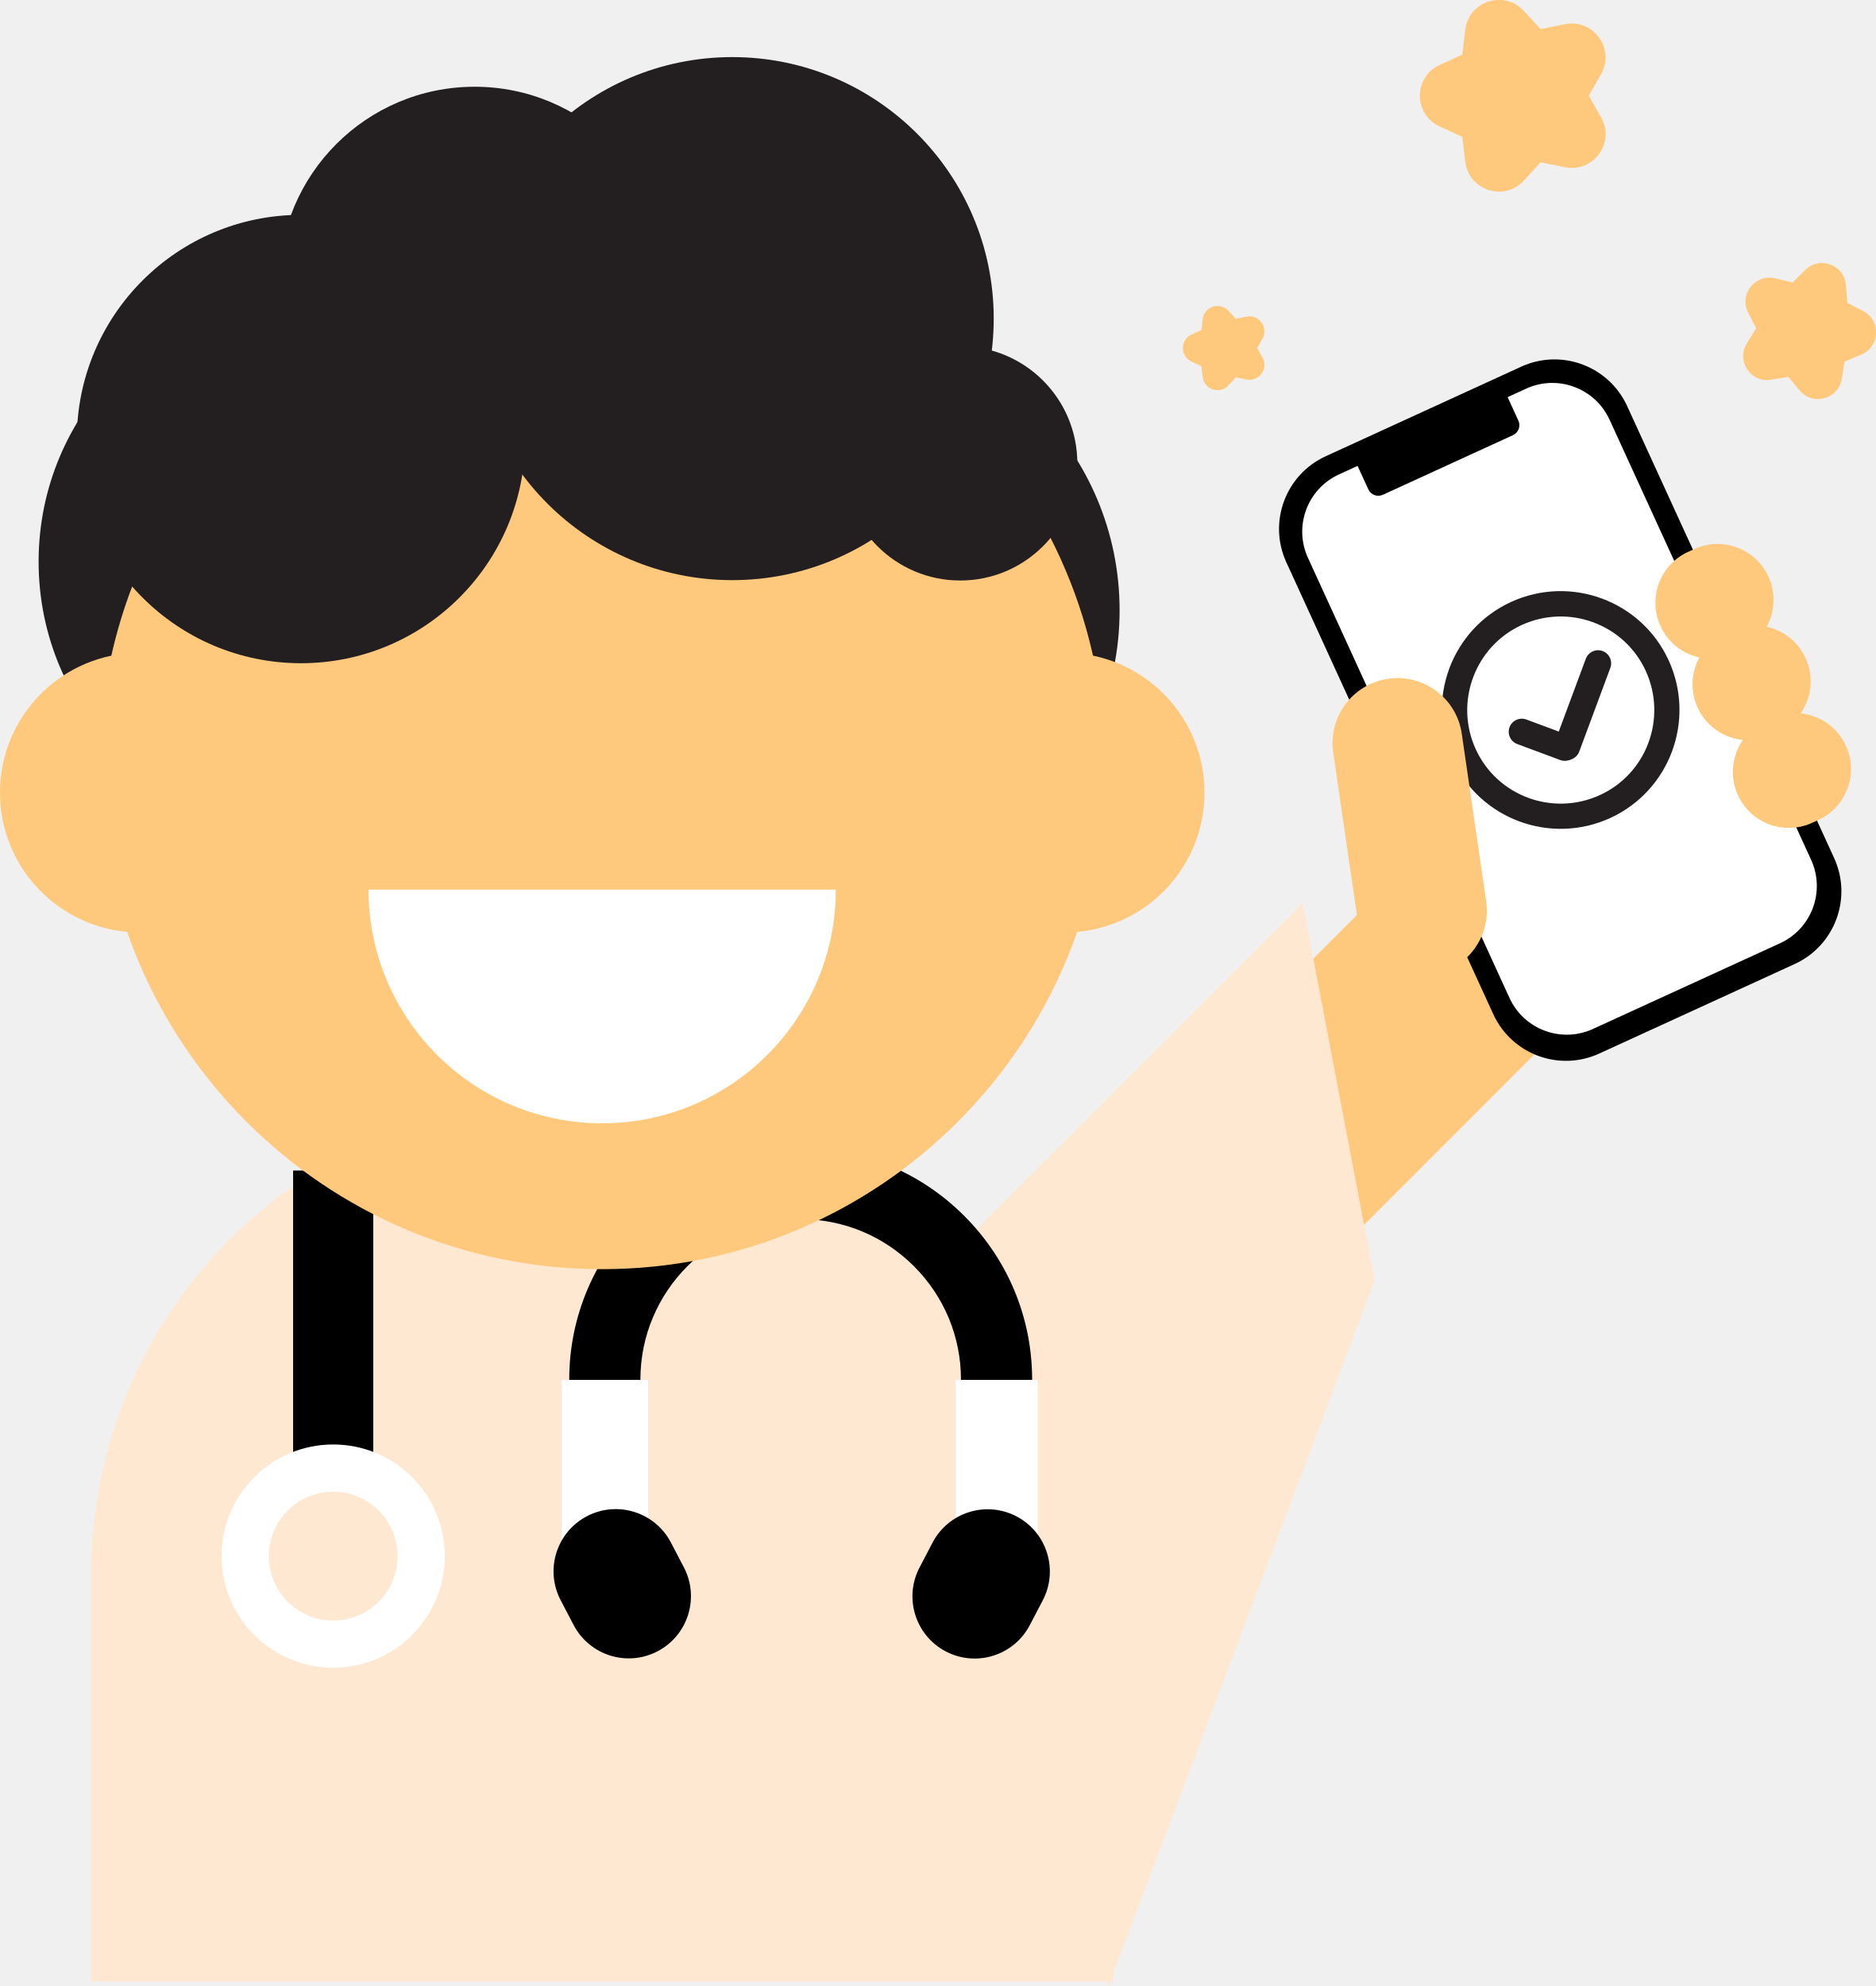
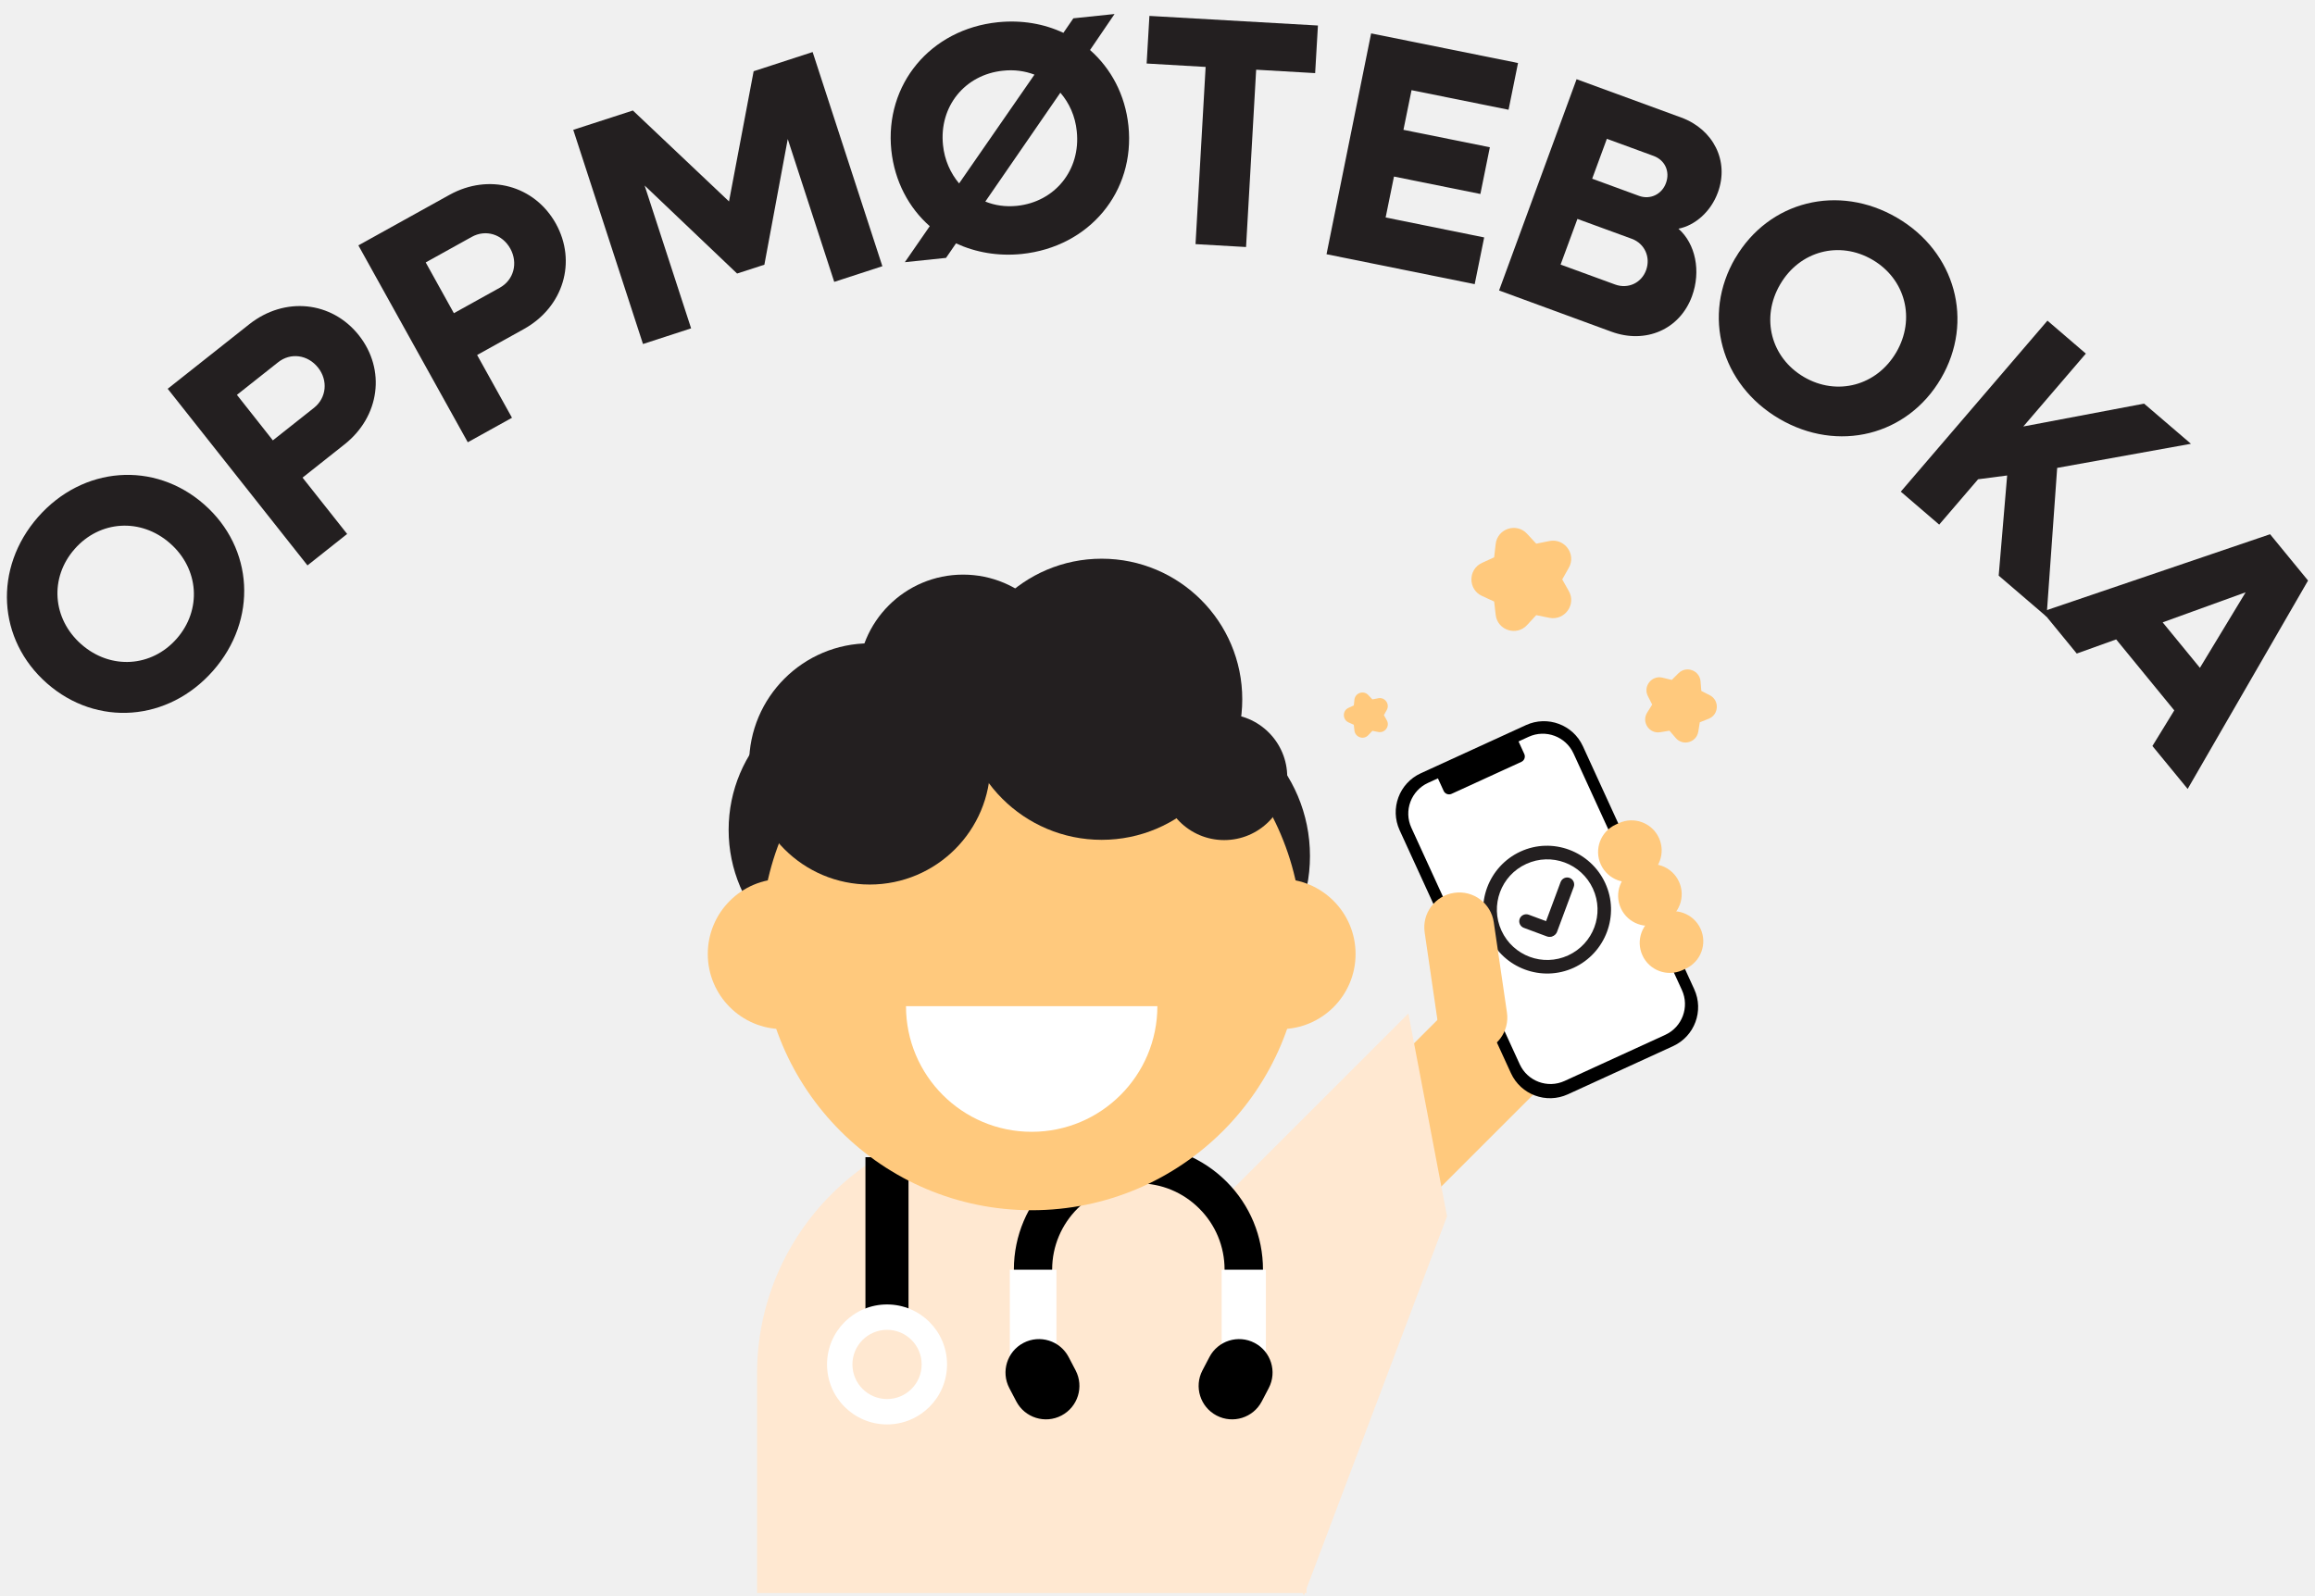
- <svg xmlns="http://www.w3.org/2000/svg" id="Layer_1" viewBox="0 0 102.52 108.52">
+ <svg xmlns="http://www.w3.org/2000/svg" id="Layer_1" viewBox="0 0 183.26 126.34">
  <defs>
    <style>.cls-1{fill:#ffe8d1;}.cls-2{fill:#231f20;}.cls-3{fill:#ffc97d;}.cls-4{fill:#fff;}</style>
  </defs>
-   <polygon class="cls-3" points="59.32 64.83 78.31 45.85 86.97 54.51 73.87 67.61 59.32 64.83" />
-   <polygon class="cls-1" points="71.2 49.35 44.3 76.24 60.58 108.52 75.13 69.97 71.2 49.35" />
-   <path class="cls-1" d="M30.78,60.18h4.27c14.23,0,25.79,11.56,25.79,25.79v22.3H4.99v-22.3c0-14.23,11.56-25.79,25.79-25.79Z" />
-   <path d="M56.41,85.53h-3.89v-10.14c0-2.34-.91-4.54-2.57-6.2-1.65-1.65-3.85-2.57-6.19-2.57-4.83,0-8.76,3.93-8.76,8.76v10.14h-3.89v-10.14c0-6.98,5.68-12.65,12.65-12.65,3.38,0,6.55,1.32,8.94,3.71,2.39,2.39,3.71,5.57,3.71,8.95v10.14Z" />
-   <rect class="cls-4" x="52.22" y="75.4" width="4.49" height="10.14" />
-   <rect class="cls-4" x="30.69" y="75.4" width="4.73" height="10.14" />
-   <rect x="30.6" y="82.38" width="6.8" height="8.33" rx="3.4" ry="3.4" transform="translate(-36.24 25.62) rotate(-27.62)" />
-   <rect x="50.22" y="82.38" width="6.8" height="8.33" rx="3.4" ry="3.4" transform="translate(61.01 188.09) rotate(-152.38)" />
-   <rect x="16.02" y="63.96" width="4.38" height="16.01" />
-   <circle class="cls-4" cx="18.21" cy="85.03" r="6.1" />
-   <circle class="cls-1" cx="18.21" cy="85.03" r="3.52" />
-   <circle class="cls-2" cx="16.86" cy="30.69" r="14.75" />
-   <circle class="cls-2" cx="45.54" cy="33.35" r="15.65" />
-   <rect class="cls-3" x="0" y="35.67" width="65.83" height="15.28" rx="7.64" ry="7.64" />
-   <circle class="cls-3" cx="32.91" cy="41.86" r="27.49" />
-   <path class="cls-4" d="M45.68,48.61c0,7.05-5.72,12.77-12.77,12.77s-12.77-5.72-12.77-12.77h25.55Z" />
-   <circle class="cls-2" cx="16.45" cy="23.99" r="12.25" />
-   <circle class="cls-2" cx="25.94" cy="15.43" r="10.69" />
-   <circle class="cls-2" cx="40.02" cy="17.41" r="14.29" />
-   <circle class="cls-2" cx="52.48" cy="25.32" r="6.4" />
-   <rect x="75.03" y="20.86" width="20.49" height="35.9" rx="4.37" ry="4.37" transform="translate(-8.42 39.03) rotate(-24.61)" />
-   <rect class="cls-4" x="76.17" y="22.07" width="18.13" height="33.33" rx="3.44" ry="3.44" transform="translate(-8.39 39.01) rotate(-24.61)" />
-   <rect x="74.07" y="22.89" width="9.02" height="2.64" rx=".6" ry=".6" transform="translate(-2.94 34.92) rotate(-24.61)" />
-   <path class="cls-2" d="M88,44.7c-3.26,1.49-7.12.06-8.61-3.2s-.06-7.12,3.2-8.61,7.12-.06,8.61,3.2.06,7.12-3.2,8.61ZM83.17,34.15c-2.56,1.17-3.69,4.21-2.52,6.78s4.21,3.69,6.78,2.52,3.69-4.21,2.52-6.78-4.21-3.69-6.78-2.52Z" />
-   <rect class="cls-2" x="83.64" y="38.45" width="1.43" height="3.94" rx=".72" ry=".72" transform="translate(17.07 105.41) rotate(-69.61)" />
-   <rect class="cls-2" x="85.77" y="35.38" width="1.43" height="6.31" rx=".72" ry=".72" transform="translate(18.85 -27.72) rotate(20.39)" />
-   <rect class="cls-3" x="90.46" y="29.81" width="6.49" height="6.12" rx="3.06" ry="3.06" transform="translate(-5.18 42) rotate(-24.61)" />
-   <rect class="cls-3" x="92.49" y="34.26" width="6.49" height="6.12" rx="3.06" ry="3.06" transform="translate(-6.85 43.25) rotate(-24.61)" />
-   <rect class="cls-3" x="94.69" y="39.05" width="6.49" height="6.12" rx="3.06" ry="3.06" transform="translate(-8.64 44.6) rotate(-24.61)" />
-   <rect class="cls-3" x="68.87" y="41.63" width="16.35" height="7.1" rx="3.55" ry="3.55" transform="translate(43.46 127.94) rotate(-98.3)" />
-   <path class="cls-3" d="M68.71,19.02l.29.52c.34.61-.19,1.33-.87,1.2l-.59-.12-.4.44c-.47.51-1.33.23-1.41-.46l-.07-.59-.54-.25c-.63-.29-.63-1.19,0-1.48l.54-.25.07-.59c.08-.69.94-.97,1.41-.46l.4.44.59-.12c.68-.14,1.21.59.87,1.2l-.29.52Z" />
-   <path class="cls-3" d="M86.84,5.24l.67,1.18c.78,1.38-.43,3.03-1.98,2.72l-1.33-.27-.92,1c-1.07,1.17-3.02.53-3.2-1.04l-.16-1.35-1.24-.57c-1.44-.66-1.44-2.7,0-3.36l1.24-.57.16-1.35c.18-1.57,2.13-2.2,3.2-1.04l.92,1,1.33-.27c1.55-.31,2.75,1.34,1.98,2.72l-.67,1.18Z" />
-   <path class="cls-3" d="M100.81,19.75l-.15.95c-.18,1.11-1.58,1.5-2.3.64l-.62-.74-.95.15c-1.11.18-1.92-1.03-1.32-1.99l.51-.82-.44-.86c-.51-1,.39-2.14,1.49-1.87l.94.23.68-.68c.8-.8,2.16-.29,2.24.83l.07.96.86.44c1,.51.94,1.96-.1,2.39l-.89.37Z" />
+   <path class="cls-2" d="M3.72,54.11c-3.94-3.46-4.25-9.13-.71-13.17,3.55-4.04,9.21-4.46,13.15-1,3.94,3.46,4.25,9.14.71,13.17-3.55,4.04-9.21,4.46-13.15,1ZM13.46,43.02c-2.31-2.03-5.56-1.82-7.55.45-2,2.27-1.78,5.52.53,7.55s5.56,1.82,7.55-.45c1.99-2.27,1.78-5.52-.53-7.55Z" />
+   <path class="cls-2" d="M13.27,30.79l6.47-5.12c2.8-2.21,6.52-1.83,8.67.88,2.15,2.72,1.66,6.43-1.14,8.64l-3.32,2.63,3.53,4.46-3.14,2.49-11.06-13.98ZM18.75,31.26l2.85,3.61,3.26-2.58c.99-.79,1.12-2.17.32-3.18-.82-1.03-2.18-1.21-3.17-.42l-3.26,2.58Z" />
+   <path class="cls-2" d="M28.37,19.43l7.21-4c3.12-1.73,6.73-.75,8.42,2.27,1.68,3.03.6,6.61-2.52,8.35l-3.71,2.06,2.76,4.97-3.5,1.94-8.66-15.59ZM33.7,20.78l2.23,4.02,3.64-2.02c1.11-.62,1.45-1.96.83-3.09-.64-1.15-1.95-1.55-3.06-.93l-3.64,2.02Z" />
+   <path class="cls-2" d="M45.38,10.28l4.72-1.53,7.61,7.2,1.95-10.31,4.67-1.52,5.52,16.96-3.81,1.24-3.68-11.31-1.85,9.95-2.16.7-7.32-6.97,3.68,11.31-3.81,1.24-5.52-16.96Z" />
+   <path class="cls-2" d="M73.6,17.91c-1.66-1.46-2.78-3.56-3.04-6-.54-5.22,3.09-9.6,8.44-10.15,1.88-.19,3.65.12,5.18.84l.79-1.15,3.26-.34-1.94,2.85c1.66,1.47,2.78,3.53,3.04,6,.54,5.22-3.09,9.59-8.44,10.15-1.88.19-3.65-.12-5.21-.84l-.79,1.15-3.26.34,1.97-2.85ZM75.92,14.53l5.97-8.62c-.76-.29-1.6-.41-2.5-.31-3.01.31-5.06,2.83-4.74,5.89.12,1.18.59,2.22,1.28,3.04ZM85.24,10.4c-.12-1.21-.6-2.25-1.3-3.06l-5.94,8.62c.76.31,1.6.43,2.5.34,3.01-.31,5.06-2.84,4.74-5.89Z" />
+   <path class="cls-2" d="M95.44,5.3l-4.67-.27.22-3.77,13.34.76-.22,3.77-4.67-.27-.8,14.04-4-.23.8-14.04Z" />
+   <path class="cls-2" d="M108.57,2.65l11.6,2.34-.75,3.7-7.68-1.55-.64,3.14,6.84,1.38-.75,3.7-6.84-1.38-.66,3.24,7.8,1.58-.75,3.7-11.73-2.37,3.53-17.48Z" />
+   <path class="cls-2" d="M124.8,6.27l8.3,3.04c2.52.93,3.81,3.43,2.89,5.93-.56,1.53-1.81,2.61-3.12,2.87,1.35,1.19,1.8,3.36,1.07,5.35-.97,2.64-3.68,3.8-6.39,2.8l-8.88-3.26,6.14-16.74ZM124.87,17.34l-1.33,3.61,4.32,1.58c1.02.37,2.08-.12,2.45-1.14.37-1.02-.11-2.1-1.13-2.48l-4.32-1.58ZM127.2,11l-1.16,3.15,3.71,1.36c.87.32,1.8-.11,2.13-1.01.34-.92-.08-1.82-.97-2.15l-3.71-1.36Z" />
+   <path class="cls-2" d="M137.37,20.44c2.65-4.53,8.16-5.91,12.8-3.2s6.13,8.2,3.48,12.73c-2.65,4.53-8.16,5.91-12.8,3.19-4.64-2.72-6.13-8.2-3.48-12.73ZM150.11,27.9c1.55-2.65.73-5.8-1.88-7.33-2.61-1.53-5.76-.71-7.31,1.95-1.55,2.65-.73,5.8,1.88,7.33,2.61,1.53,5.76.7,7.31-1.95Z" />
+   <path class="cls-2" d="M162.08,25.39l3.04,2.61-4.95,5.77,9.56-1.81,3.71,3.18-10.59,1.91-.84,11.78-3.79-3.25.67-7.93-2.3.3-3.08,3.59-3.04-2.61,11.61-13.54Z" />
+   <path class="cls-2" d="M179.71,42.31l3,3.66-9.53,16.5-2.79-3.4,1.73-2.82-4.6-5.62-3.12,1.12-2.72-3.32,18.03-6.13ZM174.15,52.88l3.62-5.98-6.57,2.38,2.95,3.6Z" />
+   <polygon class="cls-3" points="102.24 92.31 117.03 77.52 123.78 84.27 113.58 94.47 102.24 92.31" />
+   <polygon class="cls-1" points="111.49 80.25 90.54 101.2 103.22 126.34 114.55 96.31 111.49 80.25" />
+   <path class="cls-1" d="M80.01,88.68h3.33c11.09,0,20.09,9,20.09,20.09v17.37h-43.5v-17.37c0-11.09,9-20.09,20.09-20.09Z" />
+   <path d="M99.97,108.43h-3.03v-7.9c0-1.82-.71-3.54-2-4.83-1.29-1.29-3-2-4.82-2-3.76,0-6.83,3.06-6.83,6.83v7.9h-3.03v-7.9c0-5.44,4.42-9.86,9.86-9.86,2.63,0,5.1,1.03,6.97,2.89,1.86,1.86,2.89,4.34,2.89,6.97v7.9Z" />
+   <rect class="cls-4" x="96.71" y="100.54" width="3.5" height="7.9" />
+   <rect class="cls-4" x="79.94" y="100.54" width="3.69" height="7.9" />
+   <rect x="79.87" y="105.98" width="5.3" height="6.49" rx="2.65" ry="2.65" transform="translate(-41.23 50.69) rotate(-27.62)" />
+   <rect x="95.15" y="105.98" width="5.3" height="6.49" rx="2.65" ry="2.65" transform="translate(133.83 251.33) rotate(-152.38)" />
+   <rect x="68.51" y="91.63" width="3.41" height="12.47" />
+   <circle class="cls-4" cx="70.22" cy="108.04" r="4.75" />
+   <circle class="cls-1" cx="70.22" cy="108.04" r="2.74" />
+   <circle class="cls-2" cx="69.17" cy="65.71" r="11.49" />
+   <circle class="cls-2" cx="91.51" cy="67.78" r="12.19" />
+   <rect class="cls-3" x="56.03" y="69.59" width="51.28" height="11.9" rx="5.95" ry="5.95" />
+   <circle class="cls-3" cx="81.67" cy="74.42" r="21.41" />
+   <path class="cls-4" d="M91.62,79.67c0,5.49-4.45,9.95-9.95,9.95s-9.95-4.46-9.95-9.95h19.9Z" />
+   <circle class="cls-2" cx="68.85" cy="60.49" r="9.55" />
+   <circle class="cls-2" cx="76.24" cy="53.82" r="8.32" />
+   <circle class="cls-2" cx="87.21" cy="55.37" r="11.13" />
+   <circle class="cls-2" cx="96.91" cy="61.53" r="4.99" />
+   <rect x="114.47" y="58.06" width="15.96" height="27.96" rx="3.4" ry="3.4" transform="translate(-18.87 57.53) rotate(-24.61)" />
+   <rect class="cls-4" x="115.37" y="59" width="14.12" height="25.96" rx="2.68" ry="2.68" transform="translate(-18.85 57.51) rotate(-24.61)" />
+   <rect x="113.73" y="59.63" width="7.02" height="2.06" rx=".47" ry=".47" transform="translate(-14.61 54.33) rotate(-24.61)" />
+   <path class="cls-2" d="M124.58,76.63c-2.54,1.16-5.54.04-6.71-2.49s-.04-5.54,2.49-6.71,5.54-.04,6.71,2.49.04,5.54-2.49,6.71ZM120.82,68.41c-2,.91-2.88,3.28-1.96,5.28s3.28,2.88,5.28,1.96,2.88-3.28,1.96-5.28-3.28-2.88-5.28-1.96Z" />
+   <rect class="cls-2" x="121.19" y="71.76" width="1.11" height="3.07" rx=".56" ry=".56" transform="translate(10.62 161.87) rotate(-69.61)" />
+   <rect class="cls-2" x="122.84" y="69.37" width="1.11" height="4.91" rx=".56" ry=".56" transform="translate(32.76 -38.5) rotate(20.39)" />
+   <rect class="cls-3" x="126.49" y="65.03" width="5.06" height="4.77" rx="2.39" ry="2.39" transform="translate(-16.35 59.84) rotate(-24.61)" />
+   <rect class="cls-3" x="128.08" y="68.49" width="5.06" height="4.77" rx="2.39" ry="2.39" transform="translate(-17.65 60.82) rotate(-24.61)" />
+   <rect class="cls-3" x="129.79" y="72.22" width="5.06" height="4.77" rx="2.39" ry="2.39" transform="translate(-19.05 61.87) rotate(-24.61)" />
+   <rect class="cls-3" x="109.68" y="74.23" width="12.74" height="5.53" rx="2.76" ry="2.76" transform="translate(56.6 202.95) rotate(-98.3)" />
+   <path class="cls-3" d="M109.55,56.62l.23.41c.27.47-.15,1.04-.68.93l-.46-.09-.32.34c-.37.4-1.03.18-1.1-.36l-.05-.46-.42-.19c-.49-.23-.49-.93,0-1.15l.42-.19.05-.46c.06-.54.73-.76,1.1-.36l.32.34.46-.09c.53-.11.94.46.68.93l-.23.41Z" />
+   <path class="cls-3" d="M123.67,45.88l.52.92c.61,1.07-.33,2.36-1.54,2.12l-1.04-.21-.72.78c-.83.91-2.35.42-2.49-.81l-.12-1.05-.96-.44c-1.12-.51-1.12-2.11,0-2.62l.96-.44.12-1.05c.14-1.23,1.66-1.72,2.49-.81l.72.78,1.04-.21c1.21-.24,2.15,1.05,1.54,2.12l-.52.92Z" />
+   <path class="cls-3" d="M134.56,57.19l-.12.74c-.14.87-1.23,1.17-1.79.5l-.49-.57-.74.12c-.87.14-1.49-.81-1.03-1.55l.4-.64-.34-.67c-.4-.78.31-1.67,1.16-1.46l.73.18.53-.53c.62-.62,1.68-.23,1.75.65l.06.75.67.34c.78.4.73,1.53-.08,1.86l-.7.28Z" />
</svg>
